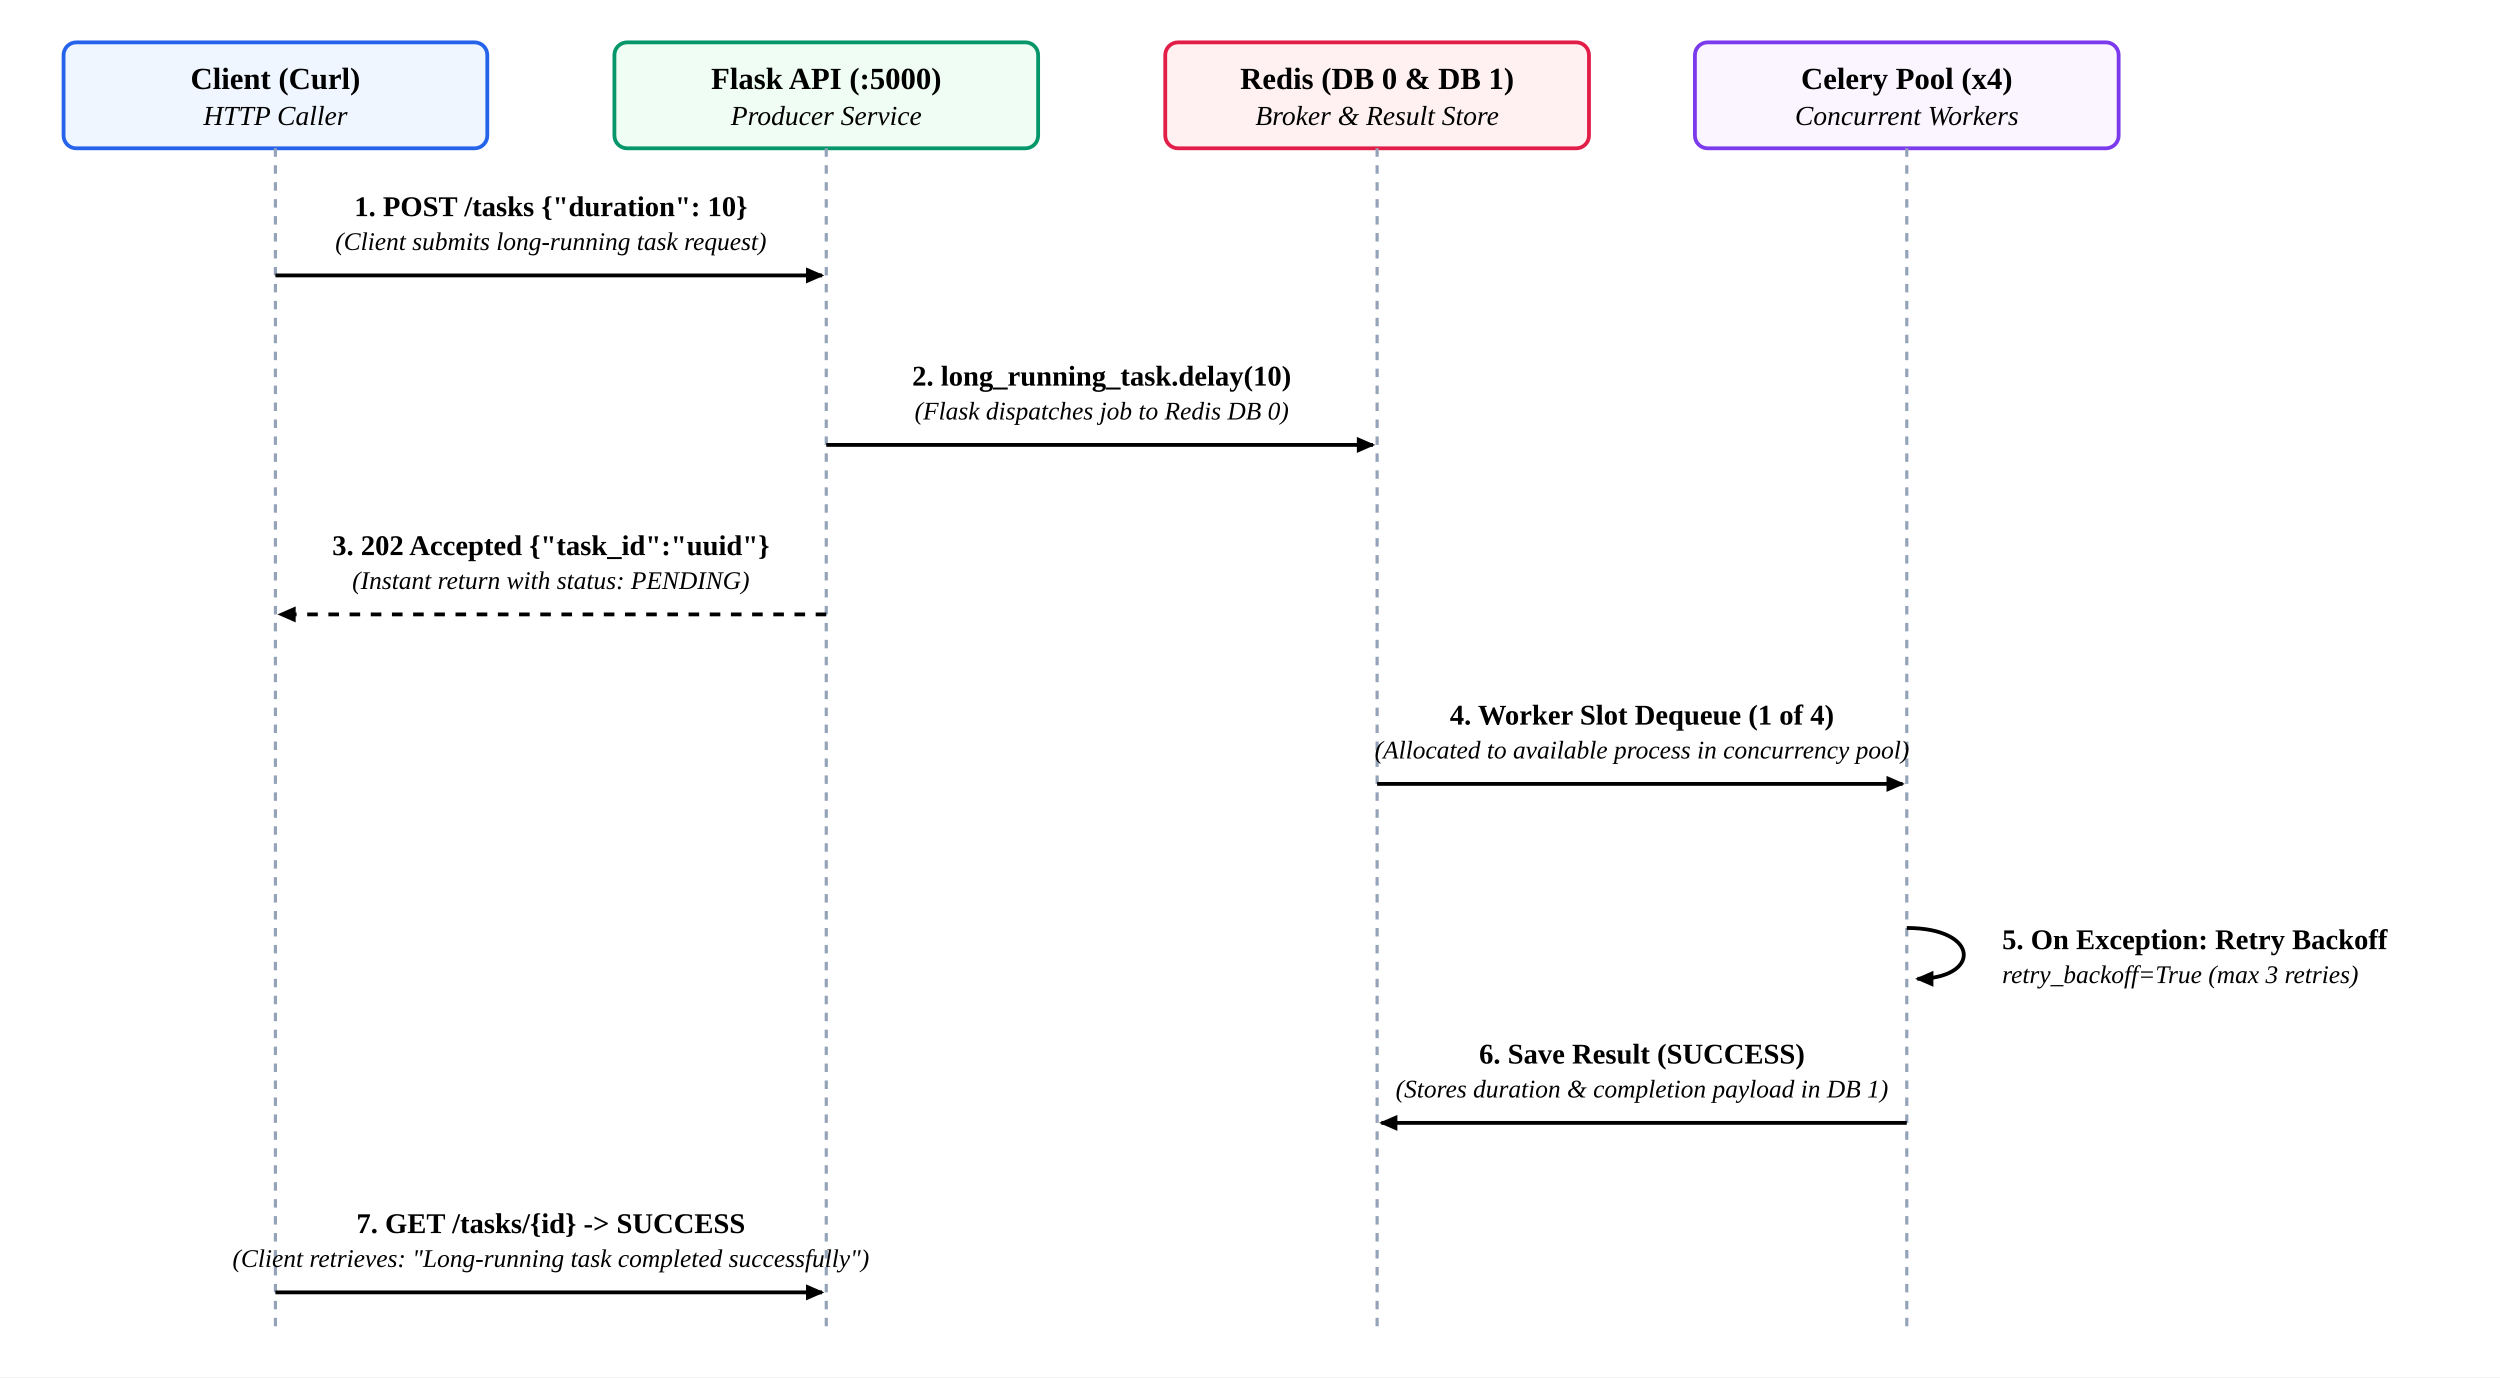
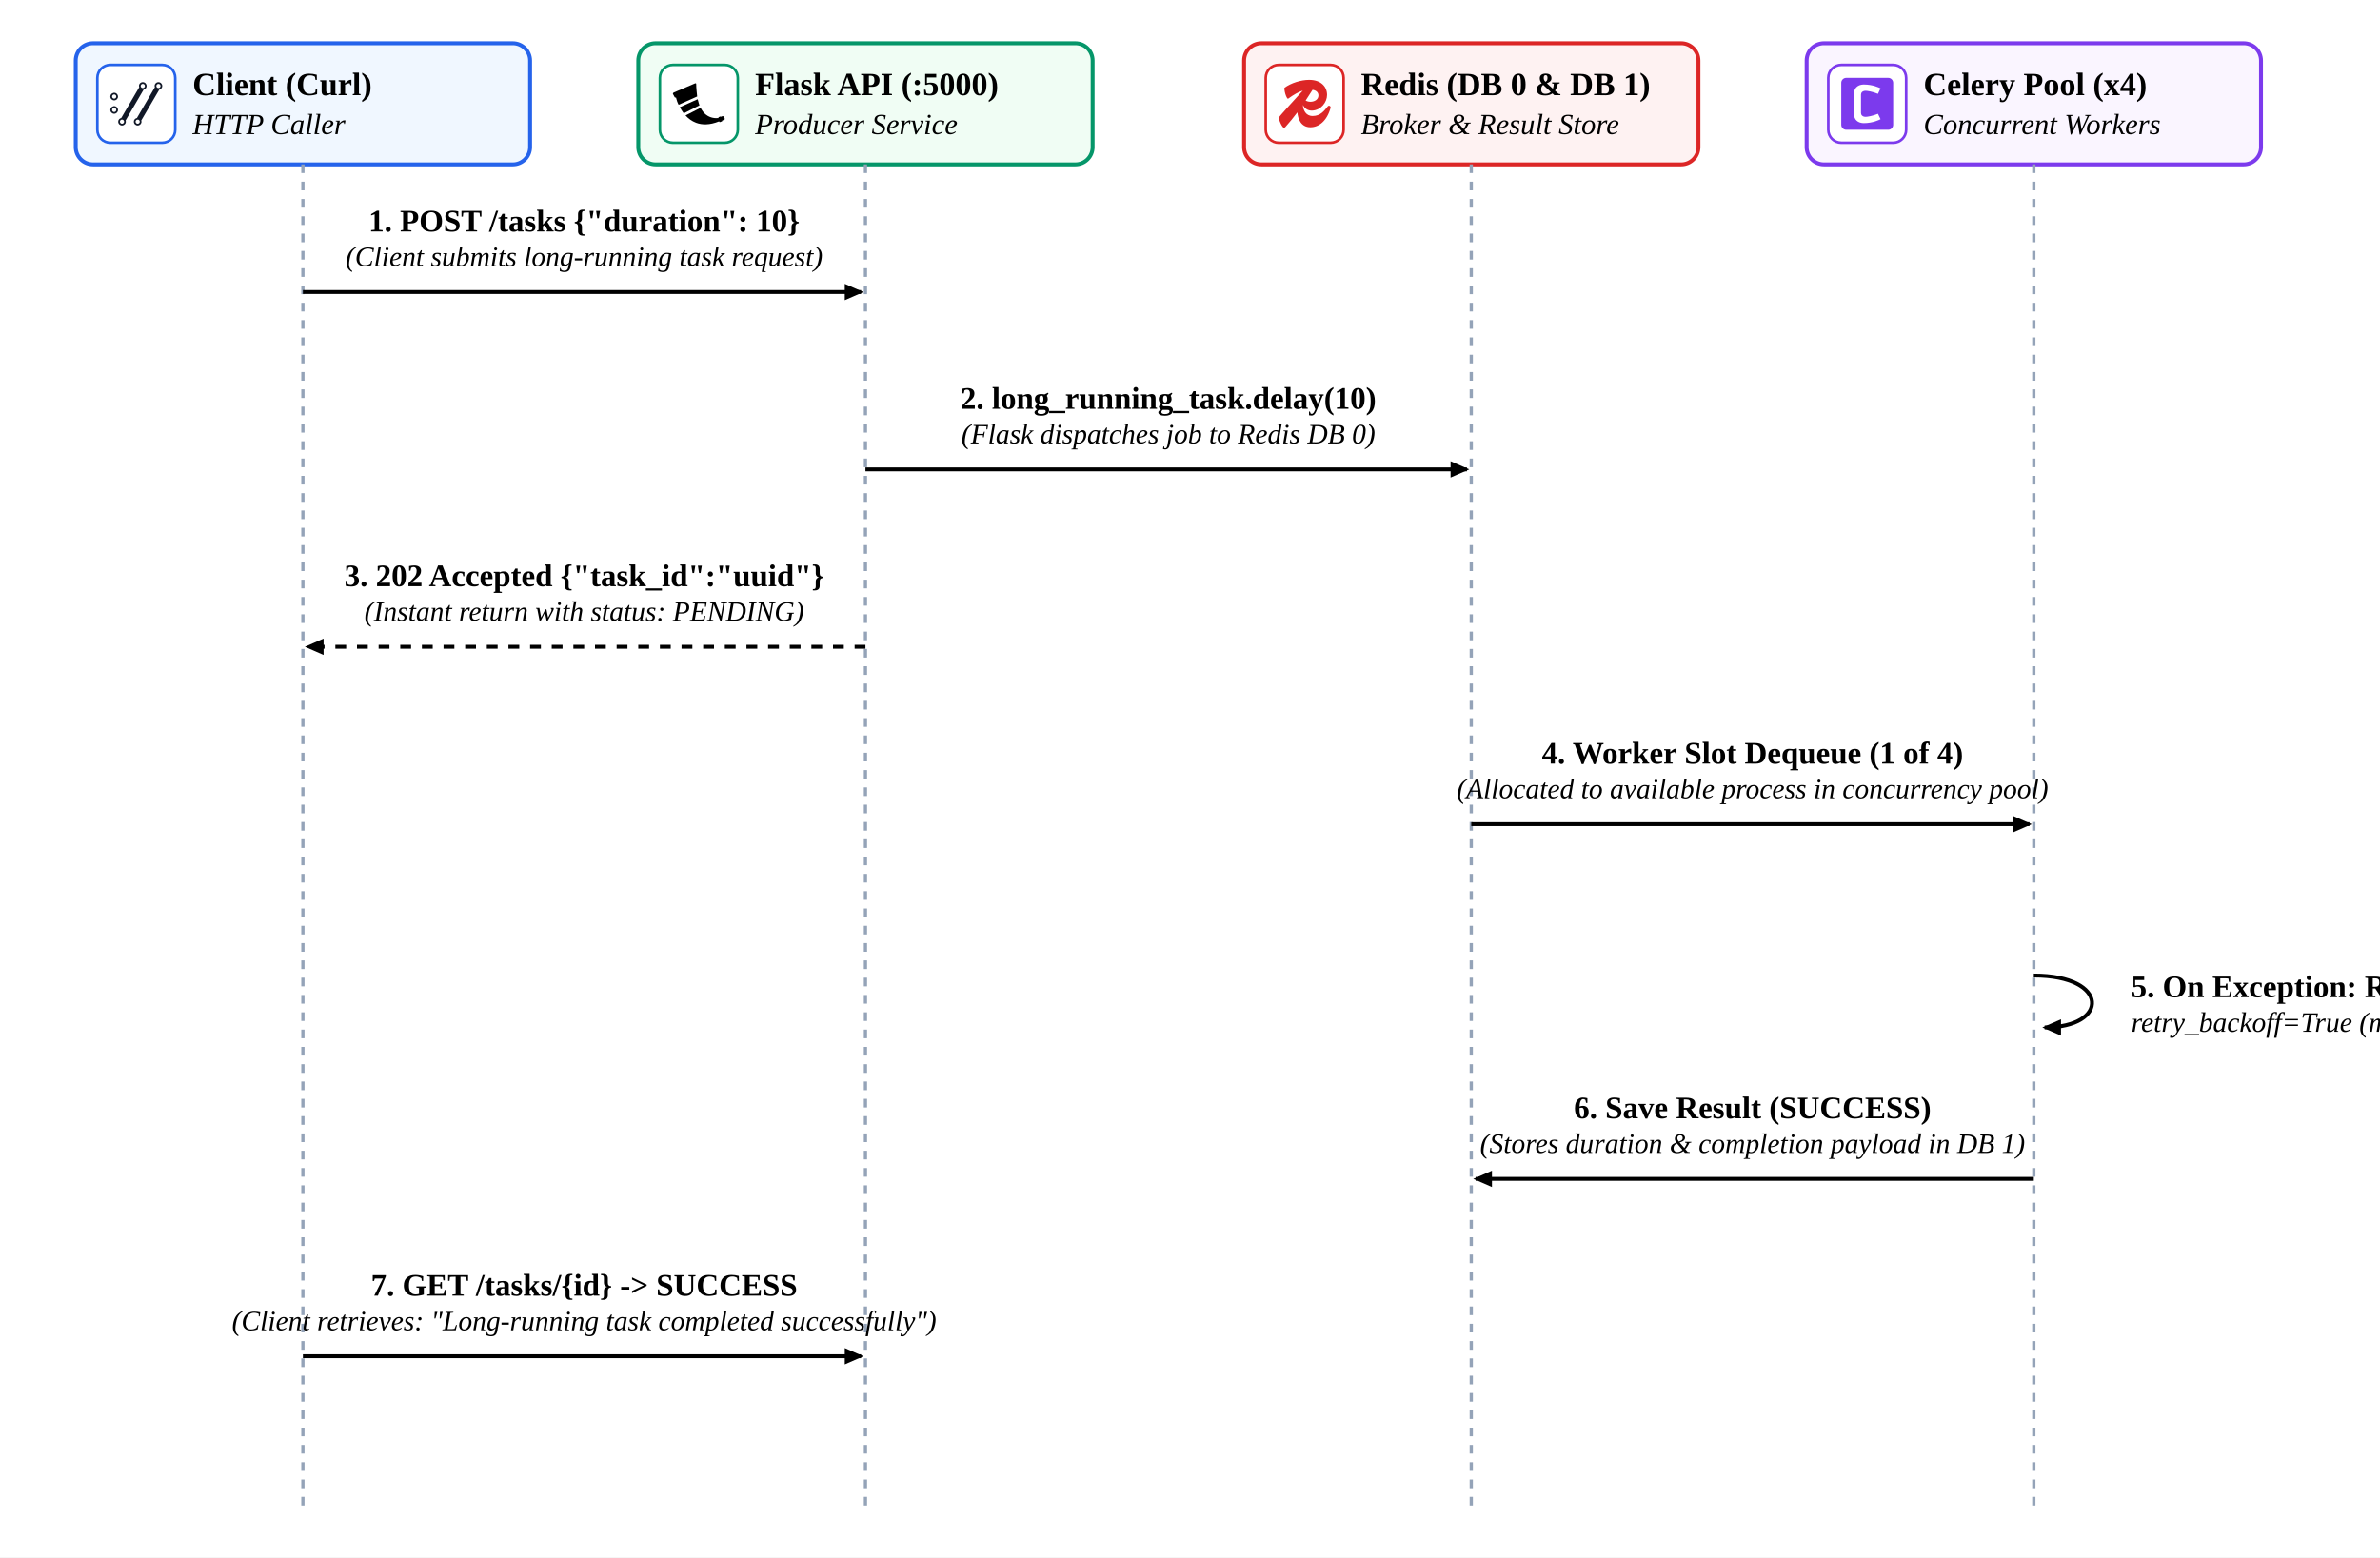
- <svg xmlns="http://www.w3.org/2000/svg" viewBox="0 0 1180 650" width="1180" height="650">
+ <svg xmlns="http://www.w3.org/2000/svg" viewBox="0 0 1100 720" width="1100" height="720">
  <defs>
    <style>
      text {
        font-family: "Times New Roman", Times, "Liberation Serif", serif;
        fill: #000000;
      }
      .title-text {
-         font-size: 17px;
+         font-size: 18px;
        font-weight: bold;
        fill: #000000;
      }
      .subtitle-text {
-         font-size: 13px;
+         font-size: 13.5px;
        font-style: italic;
        fill: #000000;
      }
      .section-heading {
-         font-size: 14.5px;
+         font-size: 15px;
        font-weight: bold;
        fill: #000000;
      }
      .code-font {
        font-family: "Times New Roman", Times, "Liberation Serif", serif;
-         font-size: 13px;
+         font-size: 13.5px;
        fill: #000000;
      }
      .body-text {
-         font-size: 13px;
+         font-size: 13.5px;
        fill: #000000;
      }
      .arrow-label {
-         font-size: 13px;
+         font-size: 13.5px;
        font-weight: bold;
        fill: #000000;
      }
      .arrow-sub {
-         font-size: 12px;
+         font-size: 12.5px;
        font-style: italic;
        fill: #000000;
      }
      .flow-step-title {
-         font-size: 13.5px;
+         font-size: 14.5px;
        font-weight: bold;
        fill: #000000;
      }
      .flow-step-sub {
-         font-size: 12px;
+         font-size: 13px;
        font-style: italic;
        fill: #000000;
      }
    </style>
    <marker id="arr-black" viewBox="0 0 10 10" refX="7" refY="5" markerWidth="6" markerHeight="6" orient="auto-start-reverse">
      <path d="M 0 1.5 L 8 5 L 0 8.5 z" fill="#000000" />
    </marker>
  </defs>
  <rect width="100%" height="100%" fill="#ffffff" />
-   <rect x="30" y="20" width="200" height="50" rx="6" fill="#eff6ff" stroke="#2563eb" stroke-width="1.8" />
-   <text x="130" y="42" text-anchor="middle" class="section-heading">Client (Curl)</text>
-   <text x="130" y="59" text-anchor="middle" class="subtitle-text">HTTP Caller</text>
-   <line x1="130" y1="70" x2="130" y2="630" stroke="#94a3b8" stroke-width="1.5" stroke-dasharray="4,4" />
-   <rect x="290" y="20" width="200" height="50" rx="6" fill="#f0fdf4" stroke="#059669" stroke-width="1.8" />
-   <text x="390" y="42" text-anchor="middle" class="section-heading">Flask API (:5000)</text>
-   <text x="390" y="59" text-anchor="middle" class="subtitle-text">Producer Service</text>
-   <line x1="390" y1="70" x2="390" y2="630" stroke="#94a3b8" stroke-width="1.5" stroke-dasharray="4,4" />
-   <rect x="550" y="20" width="200" height="50" rx="6" fill="#fff1f2" stroke="#e11d48" stroke-width="1.8" />
-   <text x="650" y="42" text-anchor="middle" class="section-heading">Redis (DB 0 &amp; DB 1)</text>
-   <text x="650" y="59" text-anchor="middle" class="subtitle-text">Broker &amp; Result Store</text>
-   <line x1="650" y1="70" x2="650" y2="630" stroke="#94a3b8" stroke-width="1.5" stroke-dasharray="4,4" />
-   <rect x="800" y="20" width="200" height="50" rx="6" fill="#faf5ff" stroke="#7c3aed" stroke-width="1.8" />
-   <text x="900" y="42" text-anchor="middle" class="section-heading">Celery Pool (x4)</text>
-   <text x="900" y="59" text-anchor="middle" class="subtitle-text">Concurrent Workers</text>
-   <line x1="900" y1="70" x2="900" y2="630" stroke="#94a3b8" stroke-width="1.5" stroke-dasharray="4,4" />
-   <line x1="130" y1="130" x2="388" y2="130" stroke="#000000" stroke-width="1.8" marker-end="url(#arr-black)" />
-   <text x="260" y="102" text-anchor="middle" class="flow-step-title">1. POST /tasks {"duration": 10}</text>
-   <text x="260" y="118" text-anchor="middle" class="flow-step-sub">(Client submits long-running task request)</text>
-   <line x1="390" y1="210" x2="648" y2="210" stroke="#000000" stroke-width="1.8" marker-end="url(#arr-black)" />
-   <text x="520" y="182" text-anchor="middle" class="flow-step-title">2. long_running_task.delay(10)</text>
-   <text x="520" y="198" text-anchor="middle" class="flow-step-sub">(Flask dispatches job to Redis DB 0)</text>
-   <line x1="390" y1="290" x2="132" y2="290" stroke="#000000" stroke-width="1.8" stroke-dasharray="5,5" marker-end="url(#arr-black)" />
-   <text x="260" y="262" text-anchor="middle" class="flow-step-title">3. 202 Accepted {"task_id":"uuid"}</text>
-   <text x="260" y="278" text-anchor="middle" class="flow-step-sub">(Instant return with status: PENDING)</text>
-   <line x1="650" y1="370" x2="898" y2="370" stroke="#000000" stroke-width="1.8" marker-end="url(#arr-black)" />
-   <text x="775" y="342" text-anchor="middle" class="flow-step-title">4. Worker Slot Dequeue (1 of 4)</text>
-   <text x="775" y="358" text-anchor="middle" class="flow-step-sub">(Allocated to available process in concurrency pool)</text>
-   <path d="M 900 438 C 935 438, 935 462, 905 462" fill="none" stroke="#000000" stroke-width="1.8" marker-end="url(#arr-black)" />
-   <text x="945" y="448" text-anchor="start" class="flow-step-title">5. On Exception: Retry Backoff</text>
-   <text x="945" y="464" text-anchor="start" class="flow-step-sub">retry_backoff=True (max 3 retries)</text>
-   <line x1="900" y1="530" x2="652" y2="530" stroke="#000000" stroke-width="1.8" marker-end="url(#arr-black)" />
-   <text x="775" y="502" text-anchor="middle" class="flow-step-title">6. Save Result (SUCCESS)</text>
-   <text x="775" y="518" text-anchor="middle" class="flow-step-sub">(Stores duration &amp; completion payload in DB 1)</text>
-   <line x1="130" y1="610" x2="388" y2="610" stroke="#000000" stroke-width="1.8" marker-end="url(#arr-black)" />
-   <text x="260" y="582" text-anchor="middle" class="flow-step-title">7. GET /tasks/{id} -&gt; SUCCESS</text>
-   <text x="260" y="598" text-anchor="middle" class="flow-step-sub">(Client retrieves: "Long-running task completed successfully")</text>
+   <rect x="35" y="20" width="210" height="56" rx="8" fill="#f0f7ff" stroke="#2563eb" stroke-width="1.8" />
+   <rect x="45" y="30" width="36" height="36" rx="6" fill="#ffffff" stroke="#2563eb" stroke-width="1.2" />
+   <g transform="translate(51, 36) scale(1)">
+     <path d="M.803 14.817c0-.534.433-.967.967-.967.533 0 .967.432.967.967 0 .533-.433.966-.967.966-.533 0-.967-.432-.967-.966m2.736 0c0-.196-.053-.376-.112-.552-.234-.702-.876-1.217-1.657-1.217-.125 0-.234.046-.352.071C.615 13.287 0 13.965 0 14.817c0 .976.792 1.769 1.77 1.769.977 0 1.769-.793 1.769-1.769m-1.769-7.149c.533 0 .967.433.967.967 0 .533-.433.967-.967.967-.534 0-.967-.433-.967-.967 0-.533.432-.967.967-.967m0 2.736c.977 0 1.769-.792 1.769-1.769 0-.196-.053-.376-.112-.552-.234-.702-.877-1.217-1.657-1.217-.125 0-.234.046-.352.072C.615 7.104 0 7.782 0 8.634c0 .977.792 1.769 1.77 1.769m13.221-5.694c-.534 0-.967-.433-.967-.966a.966.966 0 01.967-.967c.533 0 .966.432.966.967 0 .533-.432.966-.966.966m-9.6 16.513c-.533 0-.967-.433-.967-.967 0-.534.433-.967.967-.967a.966.966 0 01.967.967c0 .533-.432.967-.967.967m9.6-19.249c-.978 0-1.77.792-1.77 1.769 0 .208.052.403.119.588L5.039 18.558c-.803.168-1.418.846-1.418 1.698 0 .977.792 1.769 1.77 1.769.977 0 1.769-.792 1.769-1.769 0-.196-.052-.376-.111-.552l8.343-14.273c.778-.186 1.368-.853 1.368-1.688 0-.977-.793-1.769-1.769-1.769m7.24 2.736c-.534 0-.967-.433-.967-.967a.966.966 0 01.967-.967c.533 0 .967.432.967.967 0 .533-.433.967-.967.967M12.631 21.223c-.534 0-.967-.433-.967-.967a.966.966 0 01.967-.967c.533 0 .966.432.966.967 0 .533-.432.967-.966.967M22.23 1.974c-.977 0-1.769.792-1.769 1.769 0 .208.052.403.119.588l-8.301 14.226c-.802.168-1.417.846-1.417 1.698 0 .977.792 1.769 1.769 1.769.976 0 1.769-.792 1.769-1.769 0-.196-.052-.376-.111-.552l8.343-14.273C23.409 5.245 24 4.578 24 3.743c0-.977-.792-1.769-1.77-1.769" fill="#111827" />
+   </g>
+   <text x="89" y="44" text-anchor="start" class="section-heading">Client (Curl)</text>
+   <text x="89" y="62" text-anchor="start" class="subtitle-text">HTTP Caller</text>
+   <line x1="140" y1="76" x2="140" y2="700" stroke="#94a3b8" stroke-width="1.5" stroke-dasharray="4,4" />
+   <rect x="295" y="20" width="210" height="56" rx="8" fill="#f0fdf4" stroke="#059669" stroke-width="1.8" />
+   <rect x="305" y="30" width="36" height="36" rx="6" fill="#ffffff" stroke="#059669" stroke-width="1.2" />
+   <g transform="translate(311, 36) scale(1)">
+     <path d="M10.773 2.878c-.013 1.434.322 4.624.445 5.734l-8.558 3.83c-.56-.959-.98-2.304-1.237-3.38l-.06.027c-.205.09-.406.053-.494-.088l-.011-.018-.82-1.506c-.058-.105-.05-.252.024-.392a.78.78 0 0 1 .358-.331l9.824-4.207c.146-.064.299-.063.4.004.106.062.127.128.13.327Zm.68 7c.523 1.97.675 2.412.832 2.818l-7.263 3.7a19.35 19.35 0 0 1-1.81-2.83l8.24-3.689Zm12.432 8.786h.003c.283.402-.047.657-.153.698l-.947.37c.037.125.035.319-.217.414l-.736.287c-.229.09-.398-.059-.42-.2l-.025-.125c-4.427 1.784-7.94 1.685-10.696.647-1.981-.745-3.576-1.983-4.846-3.379l6.948-3.54c.721 1.431 1.586 2.454 2.509 3.178 2.086 1.638 4.415 1.712 5.793 1.563l-.047-.233c-.015-.077.007-.135.086-.165l.734-.288a.302.302 0 0 1 .342.086l.748-.288a.306.306 0 0 1 .341.086l.583.89Z" fill="#000000" />
+   </g>
+   <text x="349" y="44" text-anchor="start" class="section-heading">Flask API (:5000)</text>
+   <text x="349" y="62" text-anchor="start" class="subtitle-text">Producer Service</text>
+   <line x1="400" y1="76" x2="400" y2="700" stroke="#94a3b8" stroke-width="1.5" stroke-dasharray="4,4" />
+   <rect x="575" y="20" width="210" height="56" rx="8" fill="#fef2f2" stroke="#dc2626" stroke-width="1.8" />
+   <rect x="585" y="30" width="36" height="36" rx="6" fill="#ffffff" stroke="#dc2626" stroke-width="1.2" />
+   <g transform="translate(591, 36) scale(1)">
+     <path d="M22.71 13.145c-1.66 2.092-3.452 4.483-7.038 4.483-3.203 0-4.397-2.825-4.48-5.12.701 1.484 2.073 2.685 4.214 2.63 4.117-.133 6.94-3.852 6.94-7.239 0-4.05-3.022-6.972-8.268-6.972-3.752 0-8.4 1.428-11.455 3.685C2.59 6.937 3.885 9.958 4.35 9.626c2.648-1.904 4.748-3.13 6.784-3.744C8.12 9.244.886 17.05 0 18.425c.1 1.261 1.66 4.648 2.424 4.648.232 0 .431-.133.664-.365a100.49 100.49 0 0 0 5.54-6.765c.222 3.104 1.748 6.898 6.014 6.898 3.819 0 7.604-2.756 9.33-8.965.2-.764-.73-1.361-1.261-.73zm-4.349-5.013c0 1.959-1.926 2.922-3.685 2.922-.941 0-1.664-.247-2.235-.568 1.051-1.592 2.092-3.225 3.21-4.973 1.972.334 2.71 1.43 2.71 2.619z" fill="#dc2626" />
+   </g>
+   <text x="629" y="44" text-anchor="start" class="section-heading">Redis (DB 0 &amp; DB 1)</text>
+   <text x="629" y="62" text-anchor="start" class="subtitle-text">Broker &amp; Result Store</text>
+   <line x1="680" y1="76" x2="680" y2="700" stroke="#94a3b8" stroke-width="1.5" stroke-dasharray="4,4" />
+   <rect x="835" y="20" width="210" height="56" rx="8" fill="#faf5ff" stroke="#7c3aed" stroke-width="1.8" />
+   <rect x="845" y="30" width="36" height="36" rx="6" fill="#ffffff" stroke="#7c3aed" stroke-width="1.2" />
+   <g transform="translate(851, 36) scale(1)">
+     <path d="M2.303 0A2.298 2.298 0 0 0 0 2.303v19.394A2.298 2.298 0 0 0 2.303 24h19.394A2.298 2.298 0 0 0 24 21.697V2.303A2.298 2.298 0 0 0 21.697 0zm8.177 3.072c4.098 0 7.028 1.438 7.68 1.764l-1.194 2.55c-2.442-1.057-4.993-1.41-5.672-1.41-1.574 0-2.17.922-2.17 1.763v8.494c0 .869.596 1.791 2.17 1.791.679 0 3.23-.38 5.672-1.41l1.194 2.496c-.435.271-3.637 1.818-7.68 1.818-1.112 0-4.64-.244-4.64-4.64V7.713c0-4.397 3.528-4.64 4.64-4.64z" fill="#7c3aed" />
+   </g>
+   <text x="889" y="44" text-anchor="start" class="section-heading">Celery Pool (x4)</text>
+   <text x="889" y="62" text-anchor="start" class="subtitle-text">Concurrent Workers</text>
+   <line x1="940" y1="76" x2="940" y2="700" stroke="#94a3b8" stroke-width="1.5" stroke-dasharray="4,4" />
+   <line x1="140" y1="135" x2="398" y2="135" stroke="#000000" stroke-width="1.8" marker-end="url(#arr-black)" />
+   <text x="270" y="107" text-anchor="middle" class="flow-step-title">1. POST /tasks {"duration": 10}</text>
+   <text x="270" y="123" text-anchor="middle" class="flow-step-sub">(Client submits long-running task request)</text>
+   <line x1="400" y1="217" x2="678" y2="217" stroke="#000000" stroke-width="1.8" marker-end="url(#arr-black)" />
+   <text x="540" y="189" text-anchor="middle" class="flow-step-title">2. long_running_task.delay(10)</text>
+   <text x="540" y="205" text-anchor="middle" class="flow-step-sub">(Flask dispatches job to Redis DB 0)</text>
+   <line x1="400" y1="299" x2="142" y2="299" stroke="#000000" stroke-width="1.8" stroke-dasharray="5,5" marker-end="url(#arr-black)" />
+   <text x="270" y="271" text-anchor="middle" class="flow-step-title">3. 202 Accepted {"task_id":"uuid"}</text>
+   <text x="270" y="287" text-anchor="middle" class="flow-step-sub">(Instant return with status: PENDING)</text>
+   <line x1="680" y1="381" x2="938" y2="381" stroke="#000000" stroke-width="1.8" marker-end="url(#arr-black)" />
+   <text x="810" y="353" text-anchor="middle" class="flow-step-title">4. Worker Slot Dequeue (1 of 4)</text>
+   <text x="810" y="369" text-anchor="middle" class="flow-step-sub">(Allocated to available process in concurrency pool)</text>
+   <path d="M 940 451 C 975 451, 975 475, 945 475" fill="none" stroke="#000000" stroke-width="1.8" marker-end="url(#arr-black)" />
+   <text x="985" y="461" text-anchor="start" class="flow-step-title">5. On Exception: Retry Backoff</text>
+   <text x="985" y="477" text-anchor="start" class="flow-step-sub">retry_backoff=True (max 3 retries)</text>
+   <line x1="940" y1="545" x2="682" y2="545" stroke="#000000" stroke-width="1.8" marker-end="url(#arr-black)" />
+   <text x="810" y="517" text-anchor="middle" class="flow-step-title">6. Save Result (SUCCESS)</text>
+   <text x="810" y="533" text-anchor="middle" class="flow-step-sub">(Stores duration &amp; completion payload in DB 1)</text>
+   <line x1="140" y1="627" x2="398" y2="627" stroke="#000000" stroke-width="1.8" marker-end="url(#arr-black)" />
+   <text x="270" y="599" text-anchor="middle" class="flow-step-title">7. GET /tasks/{id} -&gt; SUCCESS</text>
+   <text x="270" y="615" text-anchor="middle" class="flow-step-sub">(Client retrieves: "Long-running task completed successfully")</text>
</svg>
